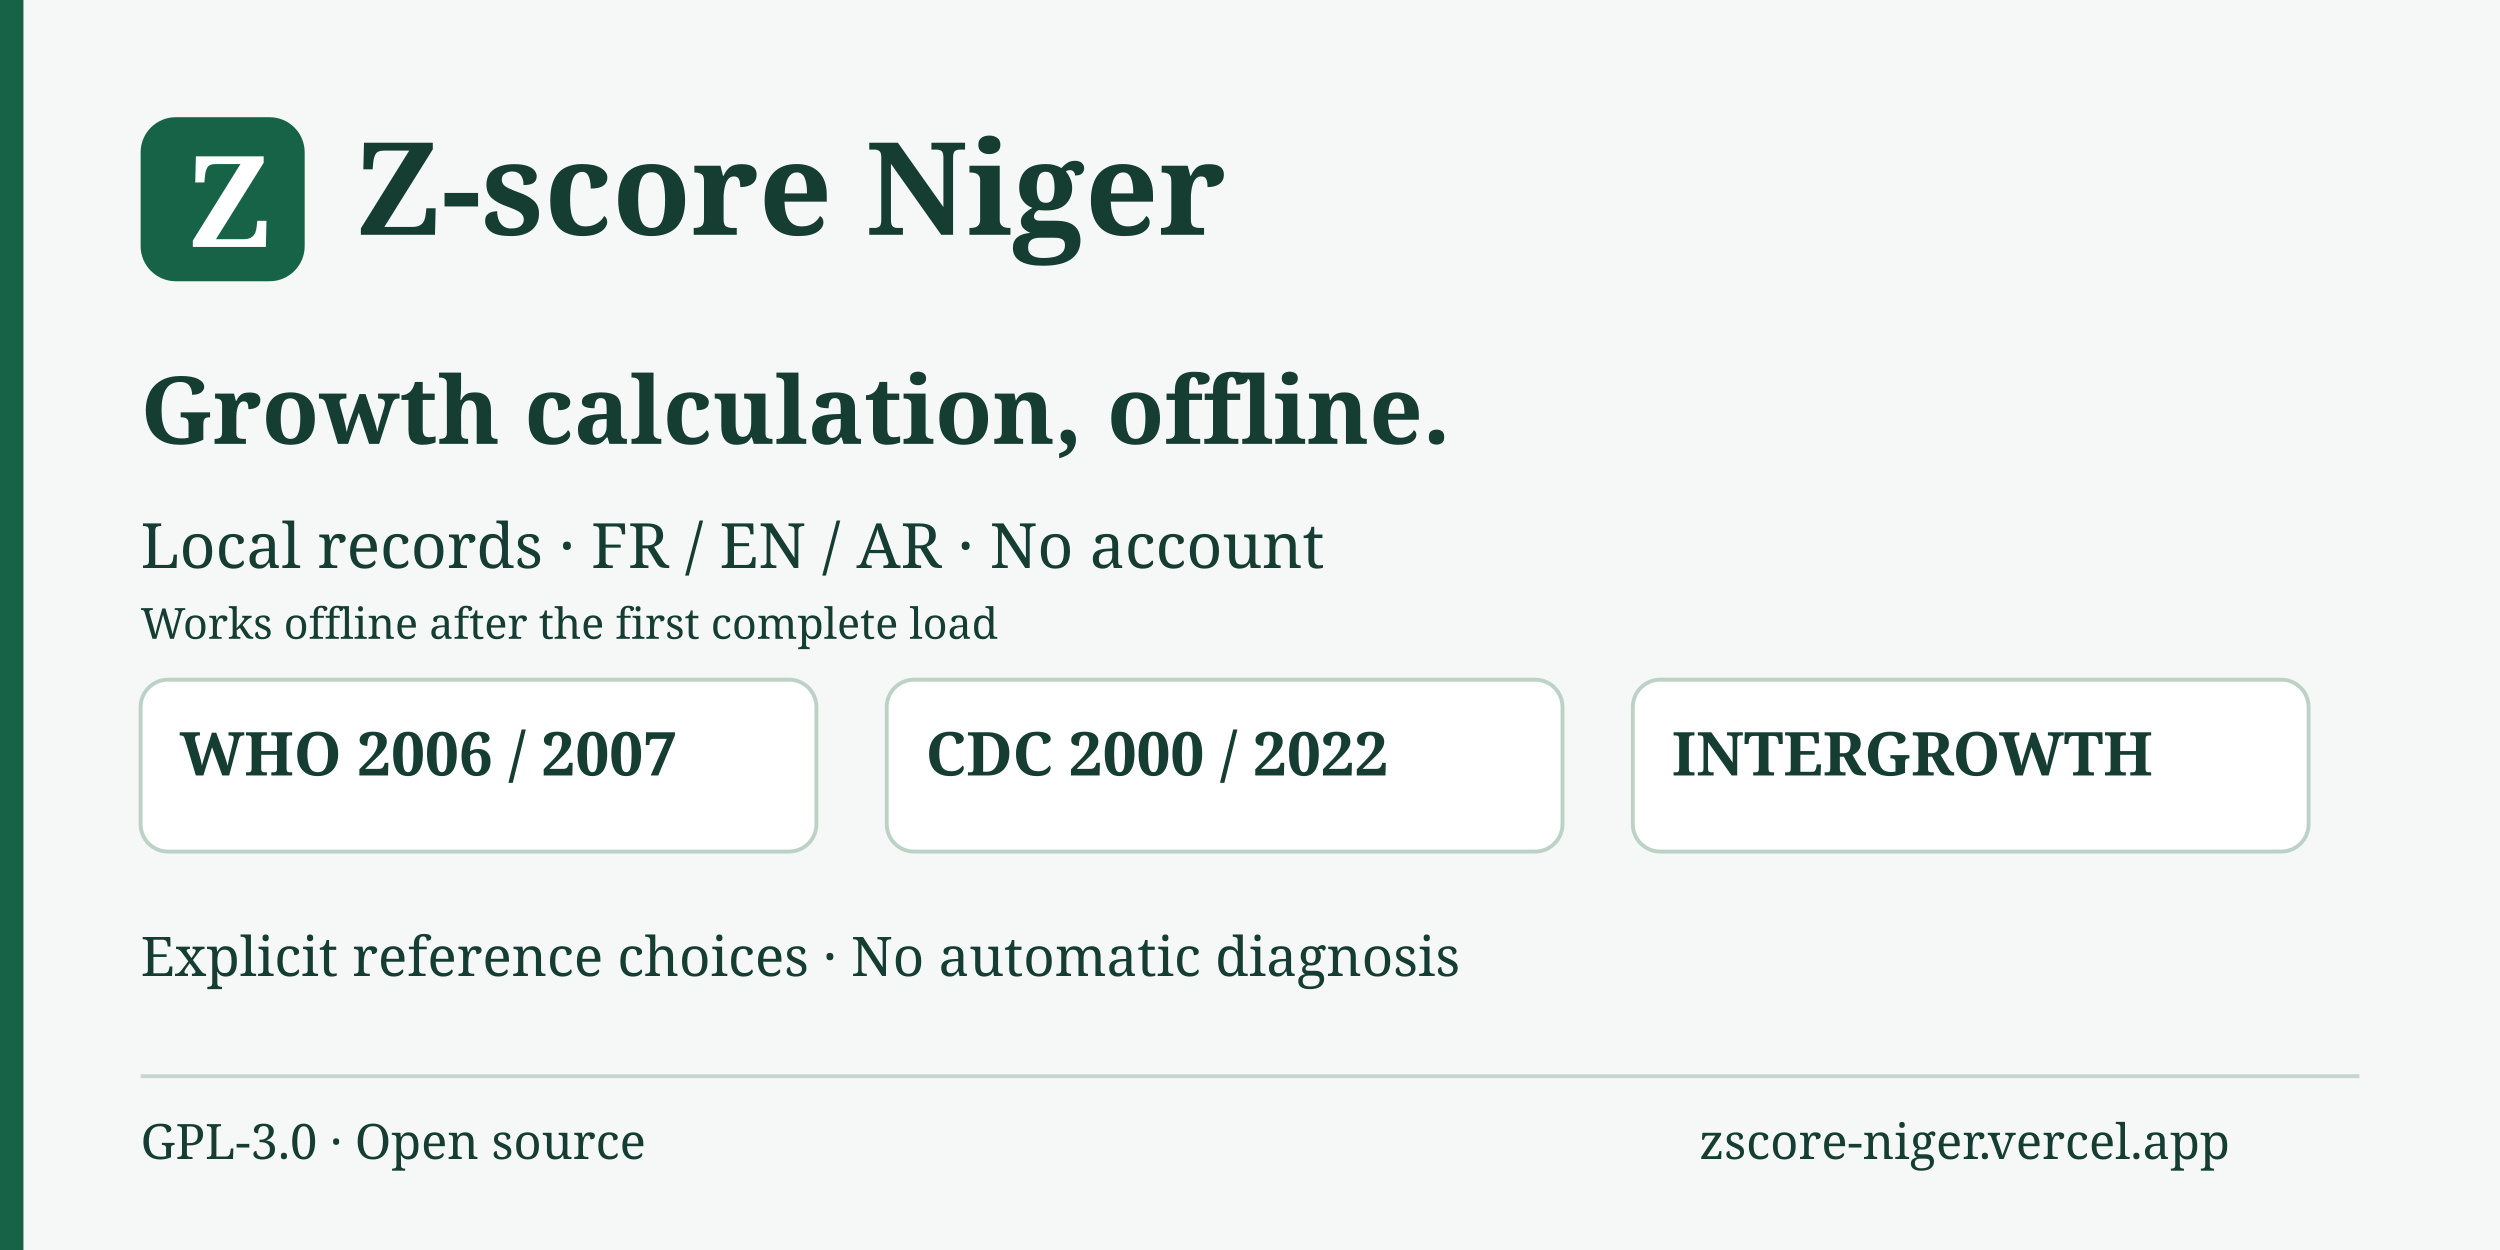
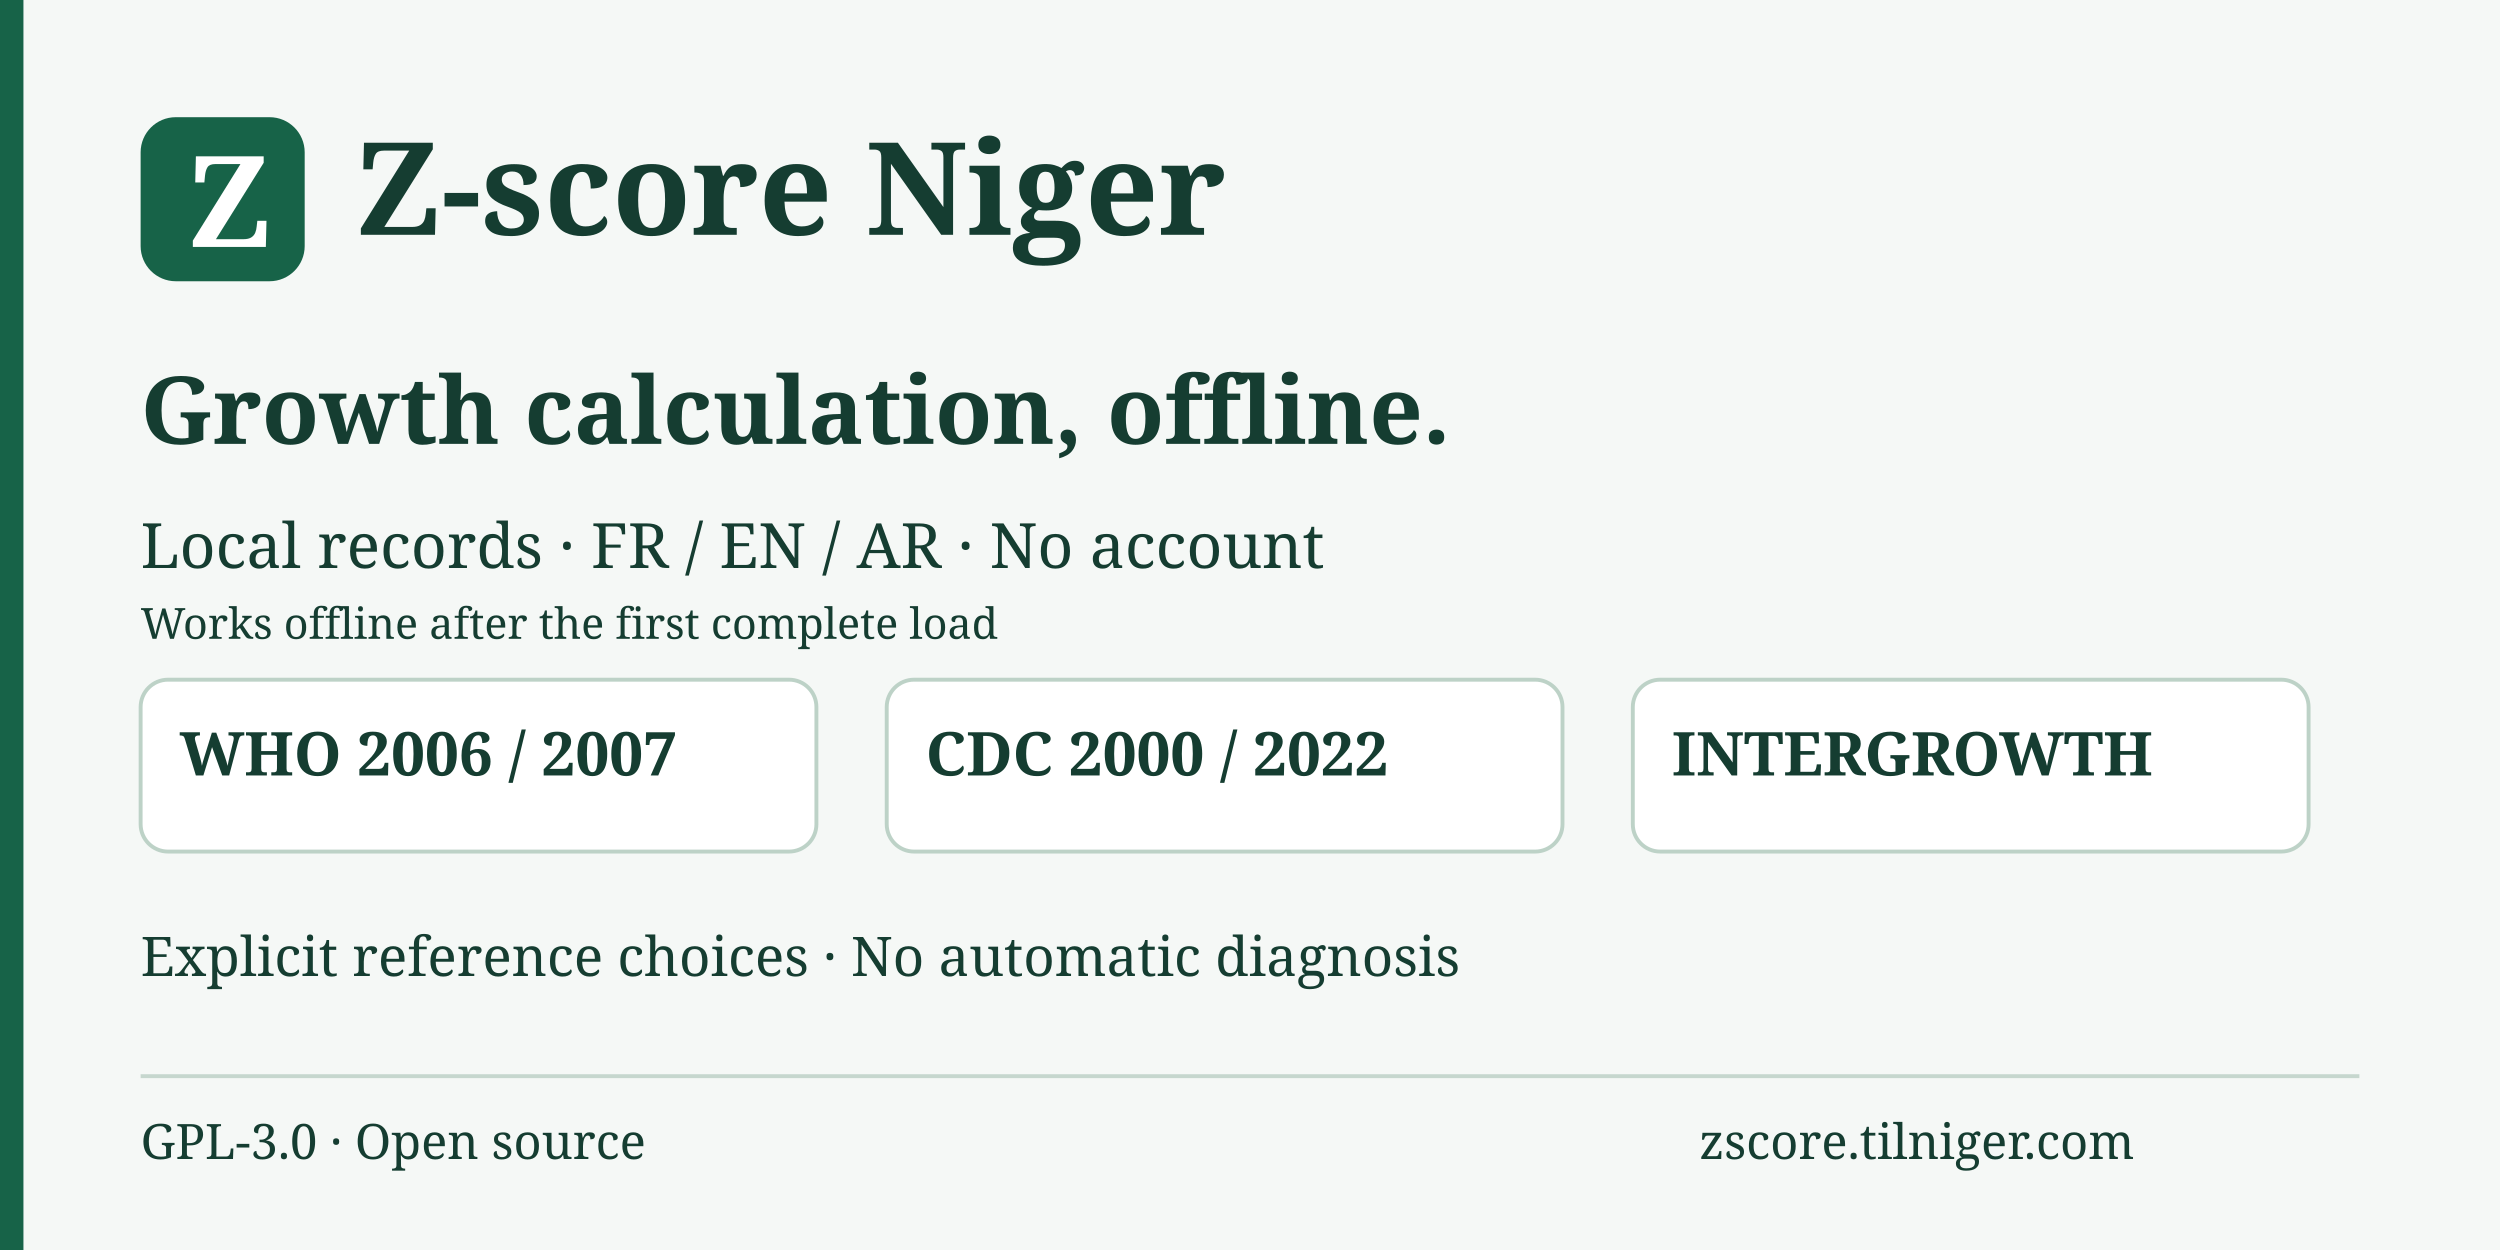
<svg xmlns="http://www.w3.org/2000/svg" width="1280" height="640" viewBox="0 0 1280 640" role="img" aria-labelledby="title desc">
  <rect width="1280" height="640" fill="#f5f8f6" />
  <rect x="0" y="0" width="12" height="640" rx="0" fill="#176348" />
  <rect x="72" y="60" width="84" height="84" rx="18" fill="#176348" />
  <text x="96" y="76" dominant-baseline="text-before-edge" font-family="Amiri,serif" font-size="65" font-weight="700" fill="#ffffff">Z</text>
  <text x="182" y="69" dominant-baseline="text-before-edge" font-family="Amiri,serif" font-size="66" font-weight="700" fill="#153d31">Z-score Niger</text>
  <text x="72" y="190" dominant-baseline="text-before-edge" font-family="Amiri,serif" font-size="48" font-weight="700" fill="#153d31">Growth calculation, offline.</text>
  <text x="72" y="266" dominant-baseline="text-before-edge" font-family="Amiri,serif" font-size="32" font-weight="400" fill="#153d31">Local records  ·  FR / EN / AR  ·  No account</text>
  <text x="72" y="310" dominant-baseline="text-before-edge" font-family="Amiri,serif" font-size="22" font-weight="400" fill="#153d31">Works offline after the first complete load</text>
  <rect x="72" y="348" width="346" height="88" rx="14" fill="#ffffff" stroke="#bdd2c7" stroke-width="2" />
  <text x="92" y="373" dominant-baseline="text-before-edge" font-family="Amiri,serif" font-size="31" font-weight="700" fill="#153d31">WHO 2006 / 2007</text>
  <rect x="454" y="348" width="346" height="88" rx="14" fill="#ffffff" stroke="#bdd2c7" stroke-width="2" />
  <text x="474" y="373" dominant-baseline="text-before-edge" font-family="Amiri,serif" font-size="31" font-weight="700" fill="#153d31">CDC 2000 / 2022</text>
  <rect x="836" y="348" width="346" height="88" rx="14" fill="#ffffff" stroke="#bdd2c7" stroke-width="2" />
  <text x="856" y="373" dominant-baseline="text-before-edge" font-family="Amiri,serif" font-size="31" font-weight="700" fill="#153d31">INTERGROWTH</text>
  <text x="72" y="478" dominant-baseline="text-before-edge" font-family="Amiri,serif" font-size="28" font-weight="400" fill="#153d31">Explicit reference choices  ·  No automatic diagnosis</text>
  <rect x="72" y="550" width="1136" height="2" rx="0" fill="#c6d7ce" />
  <text x="72" y="574" dominant-baseline="text-before-edge" font-family="Amiri,serif" font-size="25" font-weight="400" fill="#153d31">GPL-3.0  ·  Open source</text>
-   <text x="870" y="574" dominant-baseline="text-before-edge" font-family="Amiri,serif" font-size="25" font-weight="400" fill="#153d31">zscore-niger.vercel.app</text>
+   <text x="870" y="574" dominant-baseline="text-before-edge" font-family="Amiri,serif" font-size="25" font-weight="400" fill="#153d31">zscore.tilniger.com</text>
</svg>
